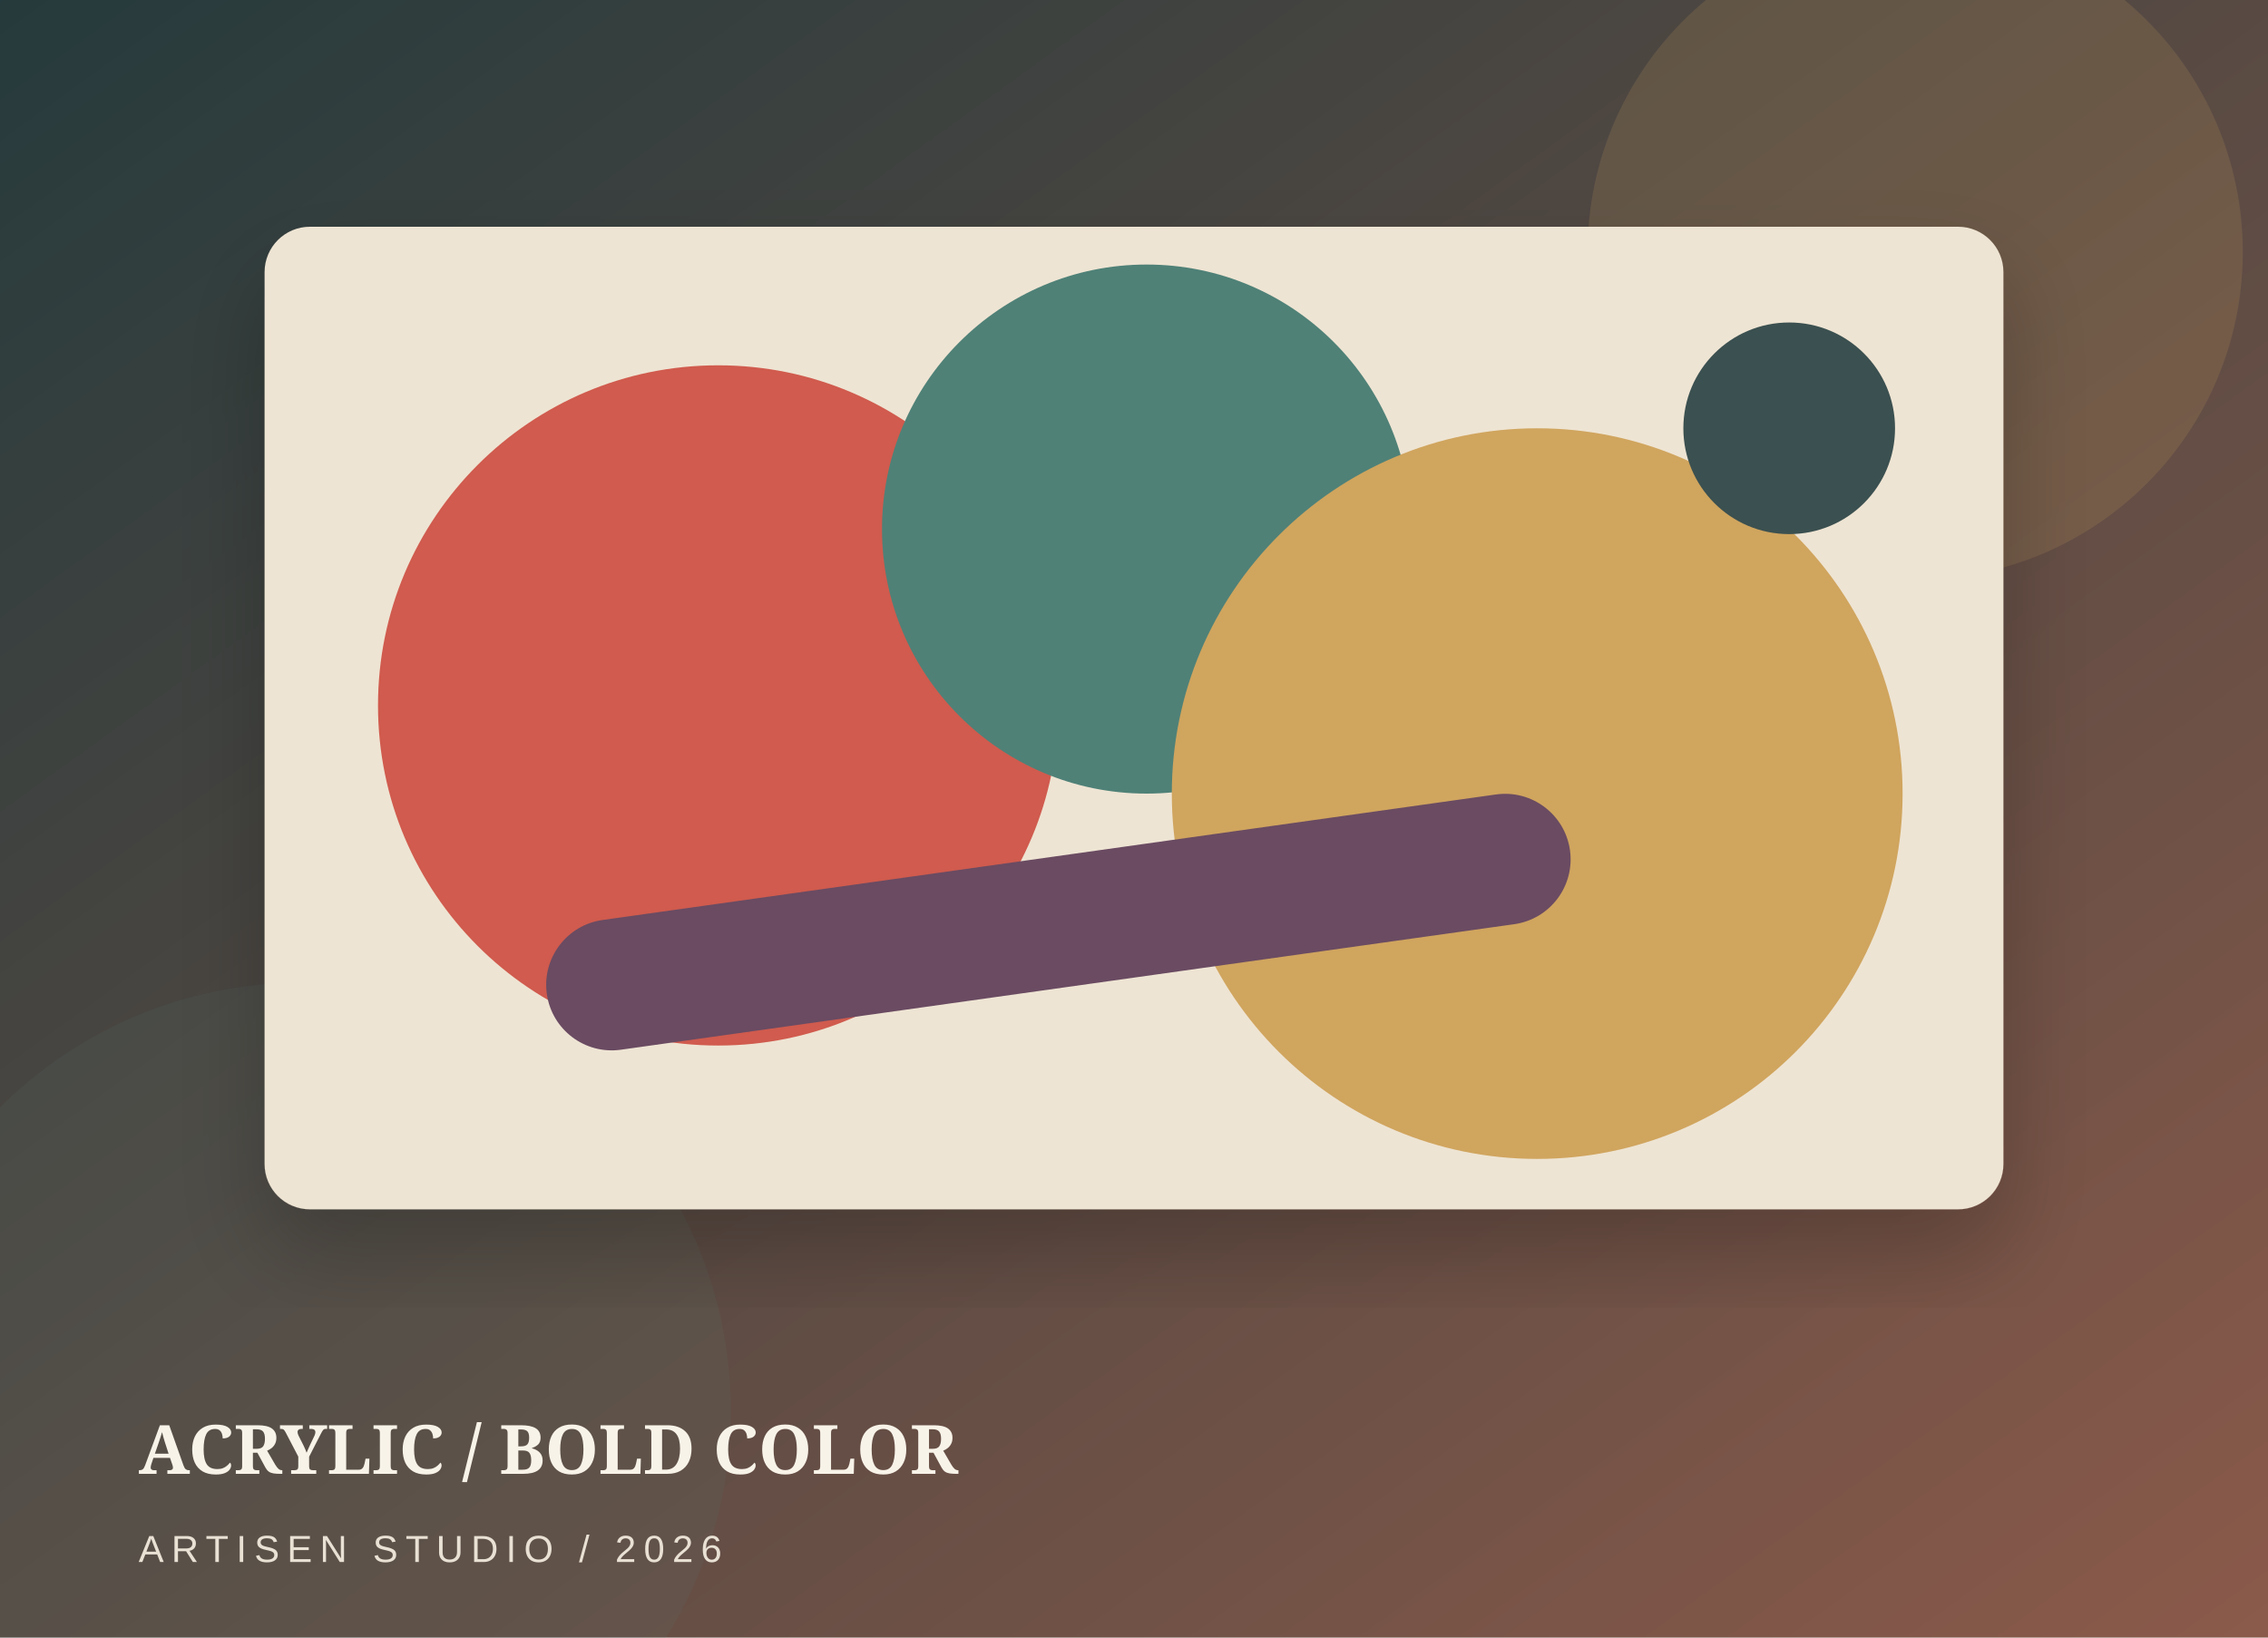
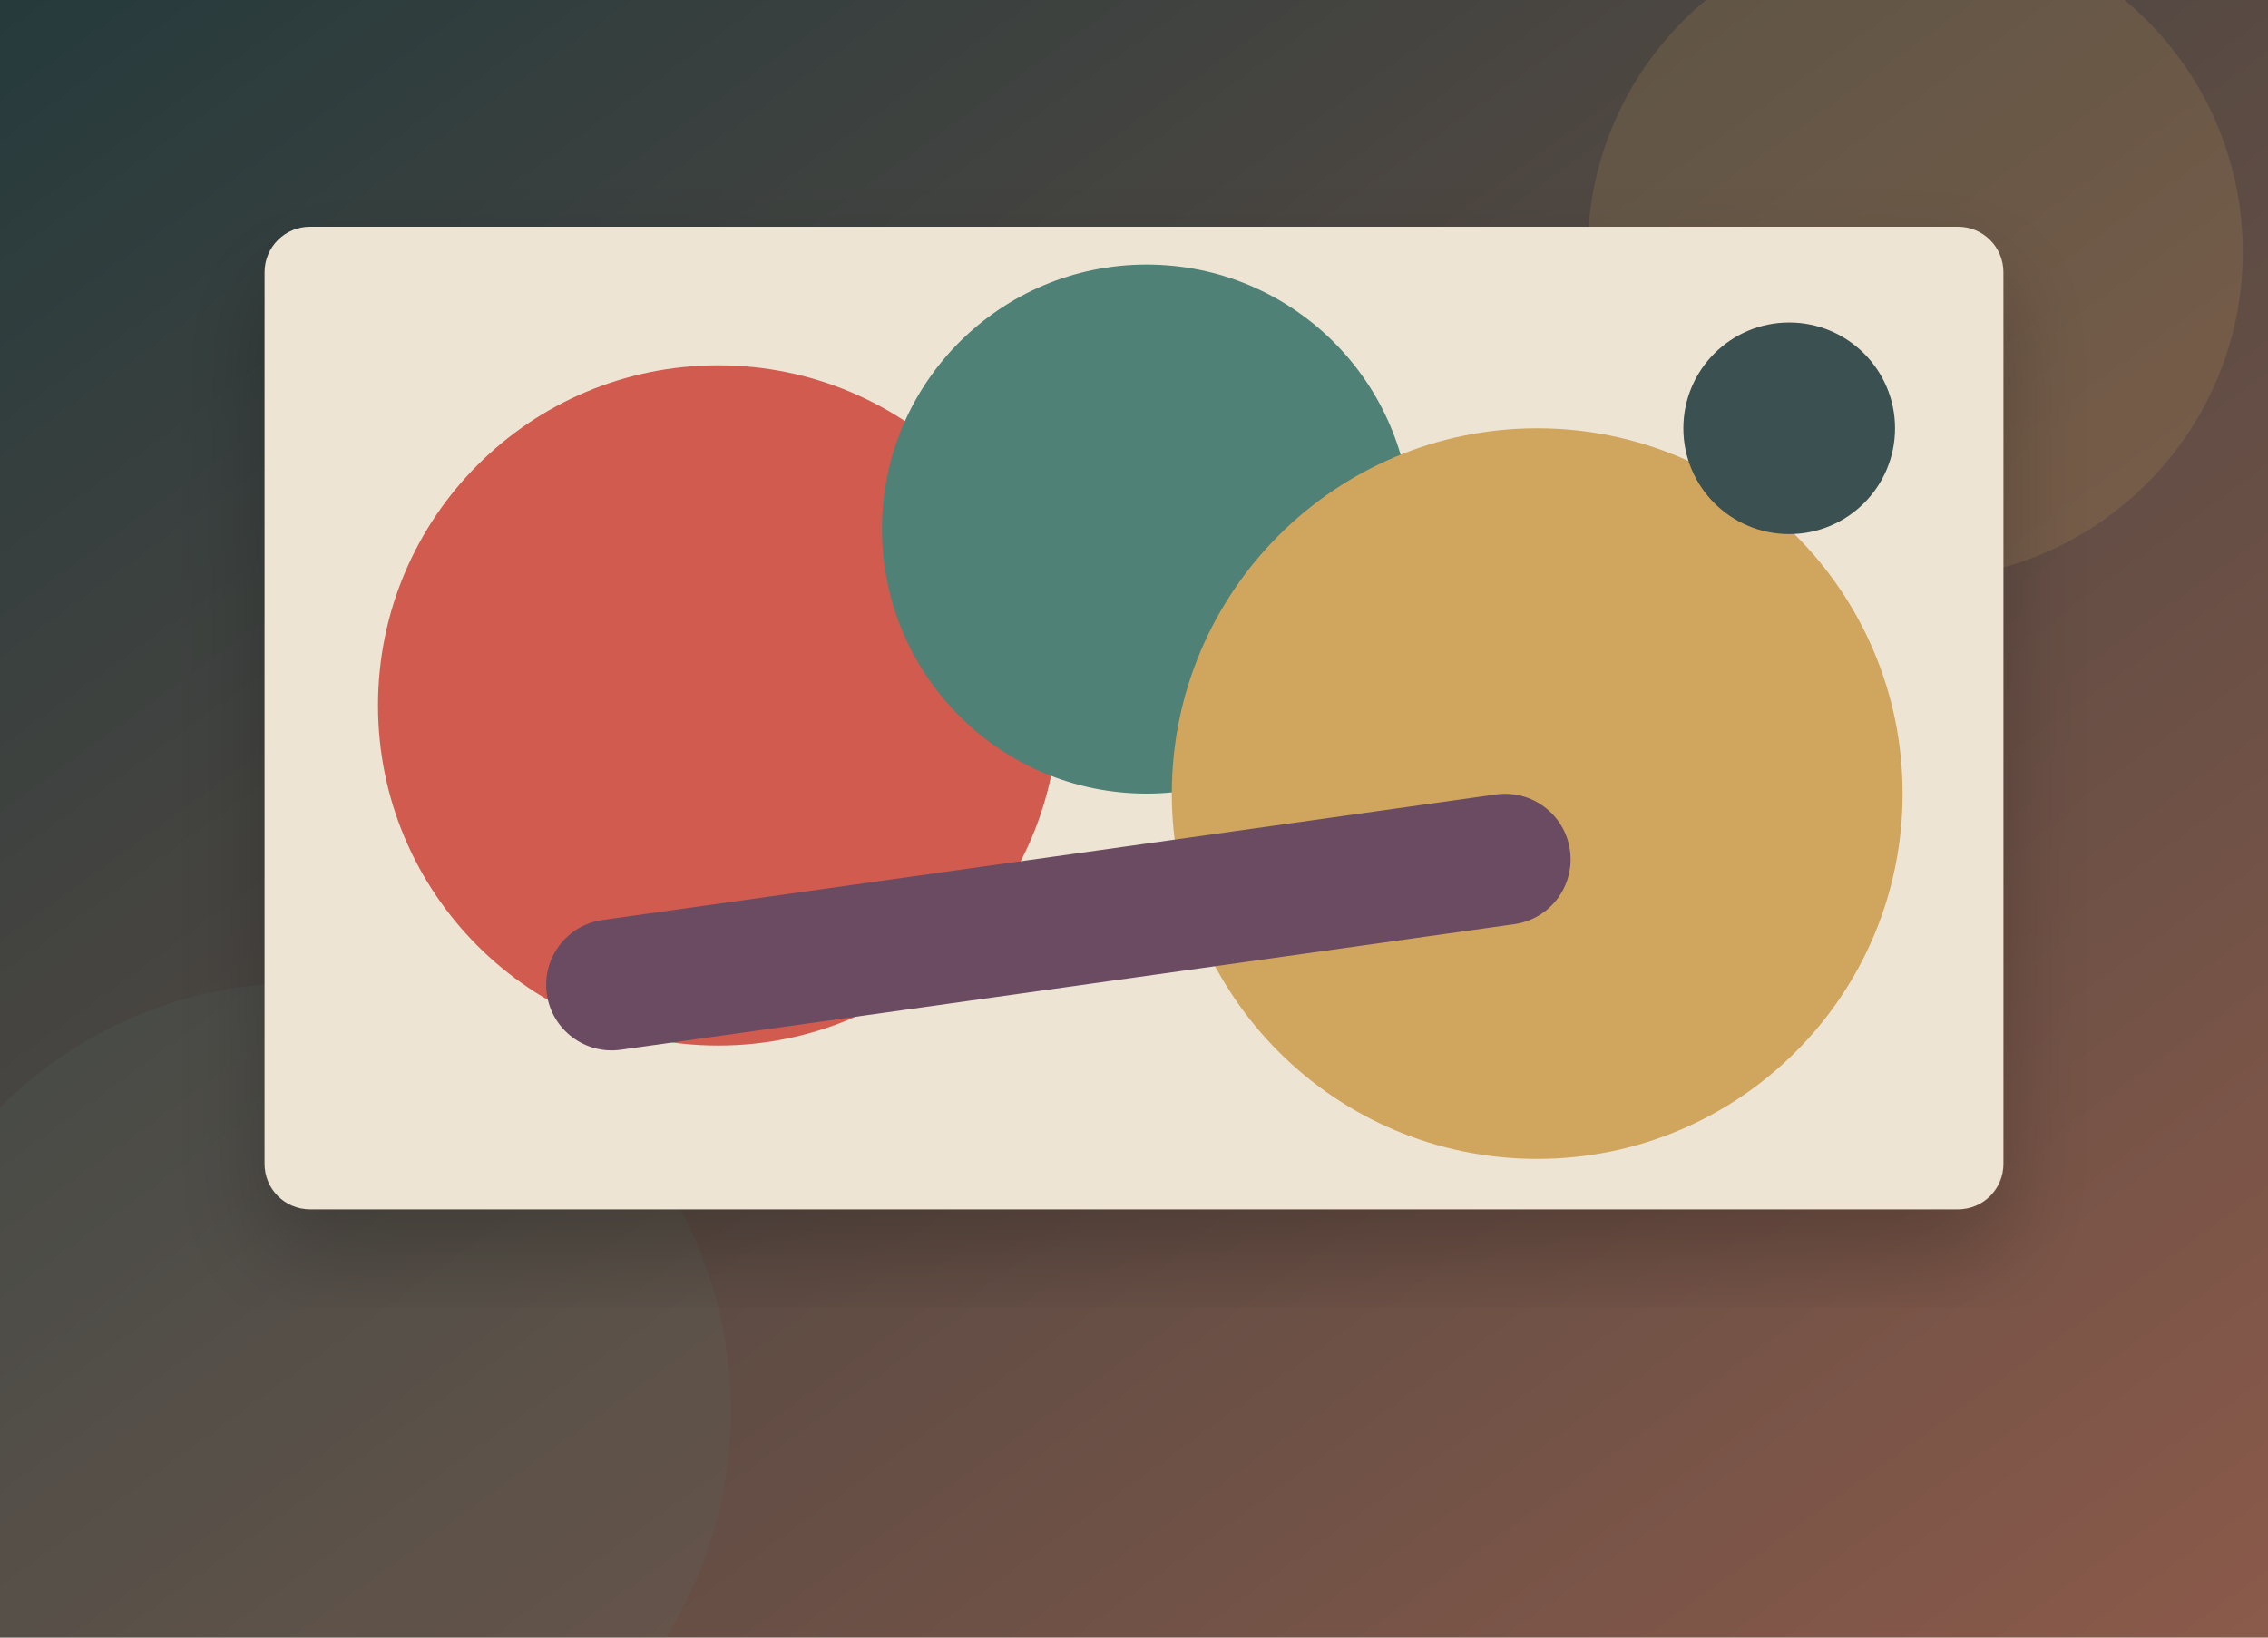
<svg xmlns="http://www.w3.org/2000/svg" viewBox="0 0 900 650">
  <defs>
    <linearGradient id="bg" x1="0" y1="0" x2="1" y2="1">
      <stop stop-color="#253A3C" />
      <stop offset="1" stop-color="#8B5A4A" />
    </linearGradient>
    <filter id="shadow">
      <feDropShadow dx="0" dy="18" stdDeviation="18" flood-opacity=".22" />
    </filter>
  </defs>
  <rect width="900" height="650" fill="url(#bg)" />
  <circle cx="760" cy="100" r="130" fill="#D0A55E" opacity=".16" />
  <circle cx="120" cy="560" r="170" fill="#4F8177" opacity=".10" />
  <rect x="105" y="90" width="690" height="390" rx="18" fill="#EEE4D3" filter="url(#shadow)" />
  <circle cx="285" cy="280" r="135" fill="#D05B4E" />
  <circle cx="455" cy="210" r="105" fill="#4F8177" />
  <circle cx="610" cy="315" r="145" fill="#D0A55E" />
  <rect x="215" y="340" width="410" height="52" rx="26" fill="#6A4B62" transform="rotate(-8 420 366)" />
  <circle cx="710" cy="170" r="42" fill="#3B5050" />
-   <text x="55" y="585" font-family="Georgia,serif" font-size="27" font-weight="700" fill="#F8F3E9">ACRYLIC / BOLD COLOR</text>
-   <text x="55" y="620" font-family="Arial,sans-serif" font-size="15" letter-spacing="3" fill="#E9E1D4">ARTISEN STUDIO / 2026</text>
</svg>
